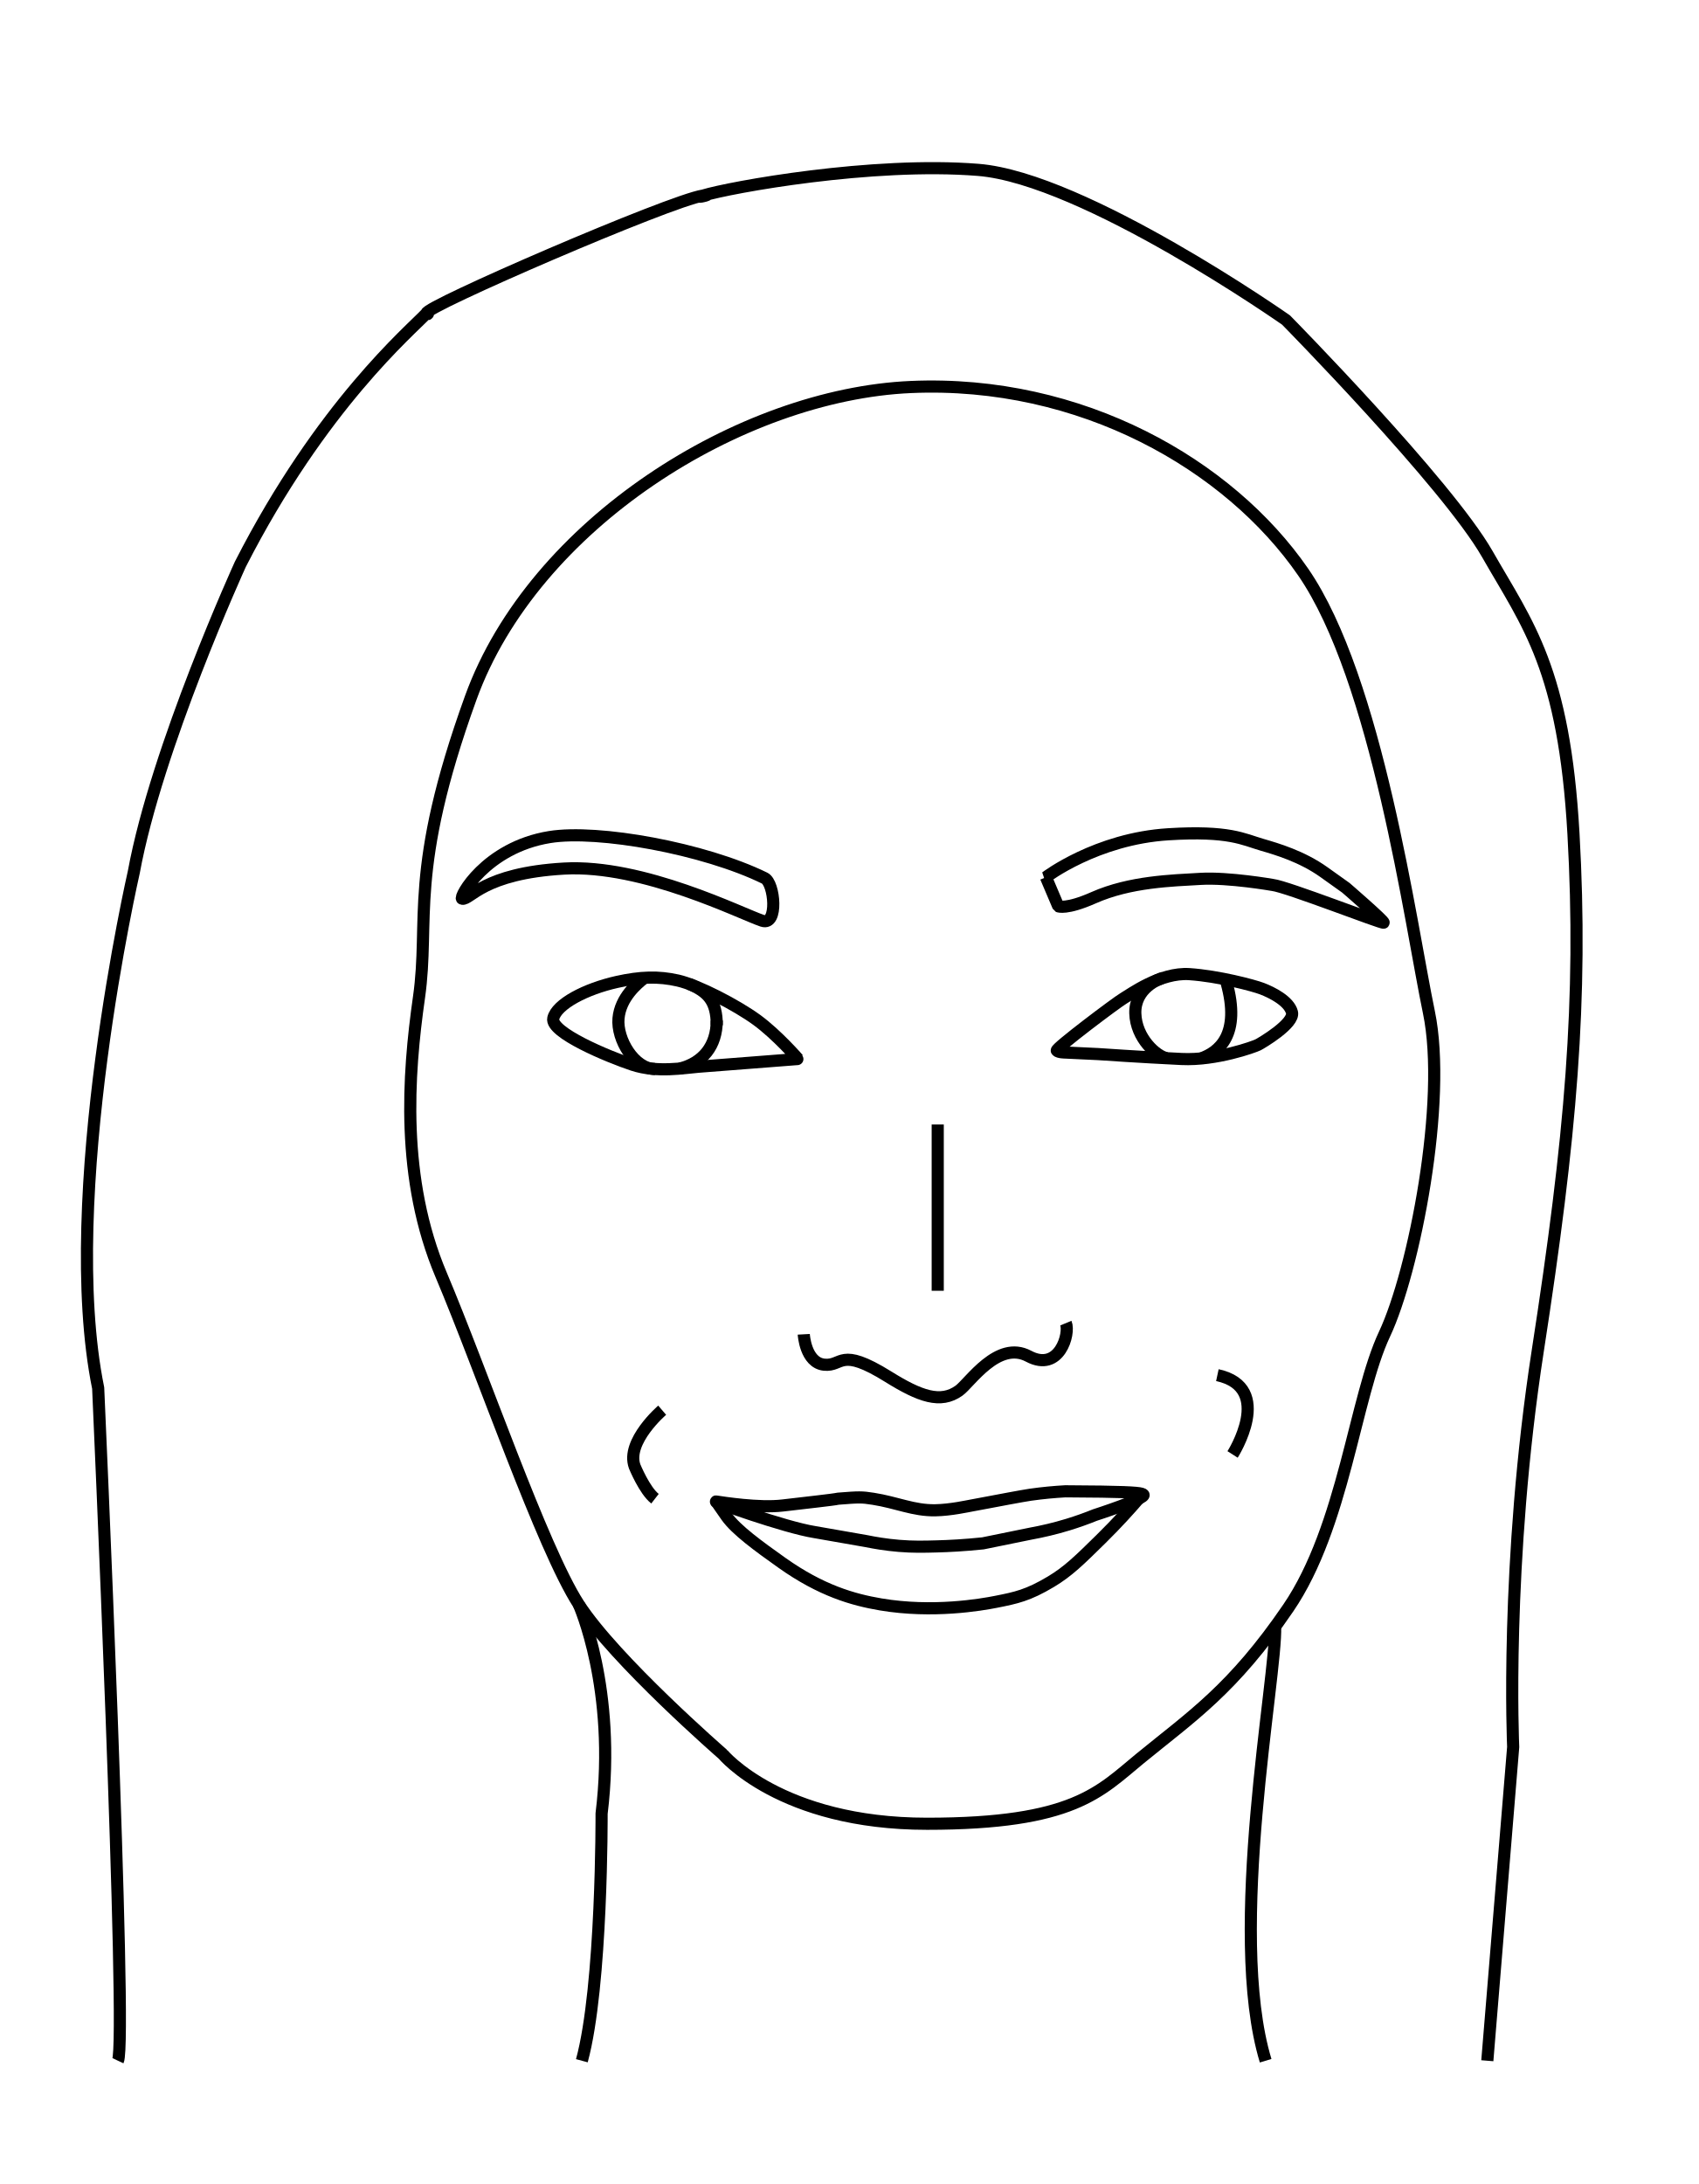
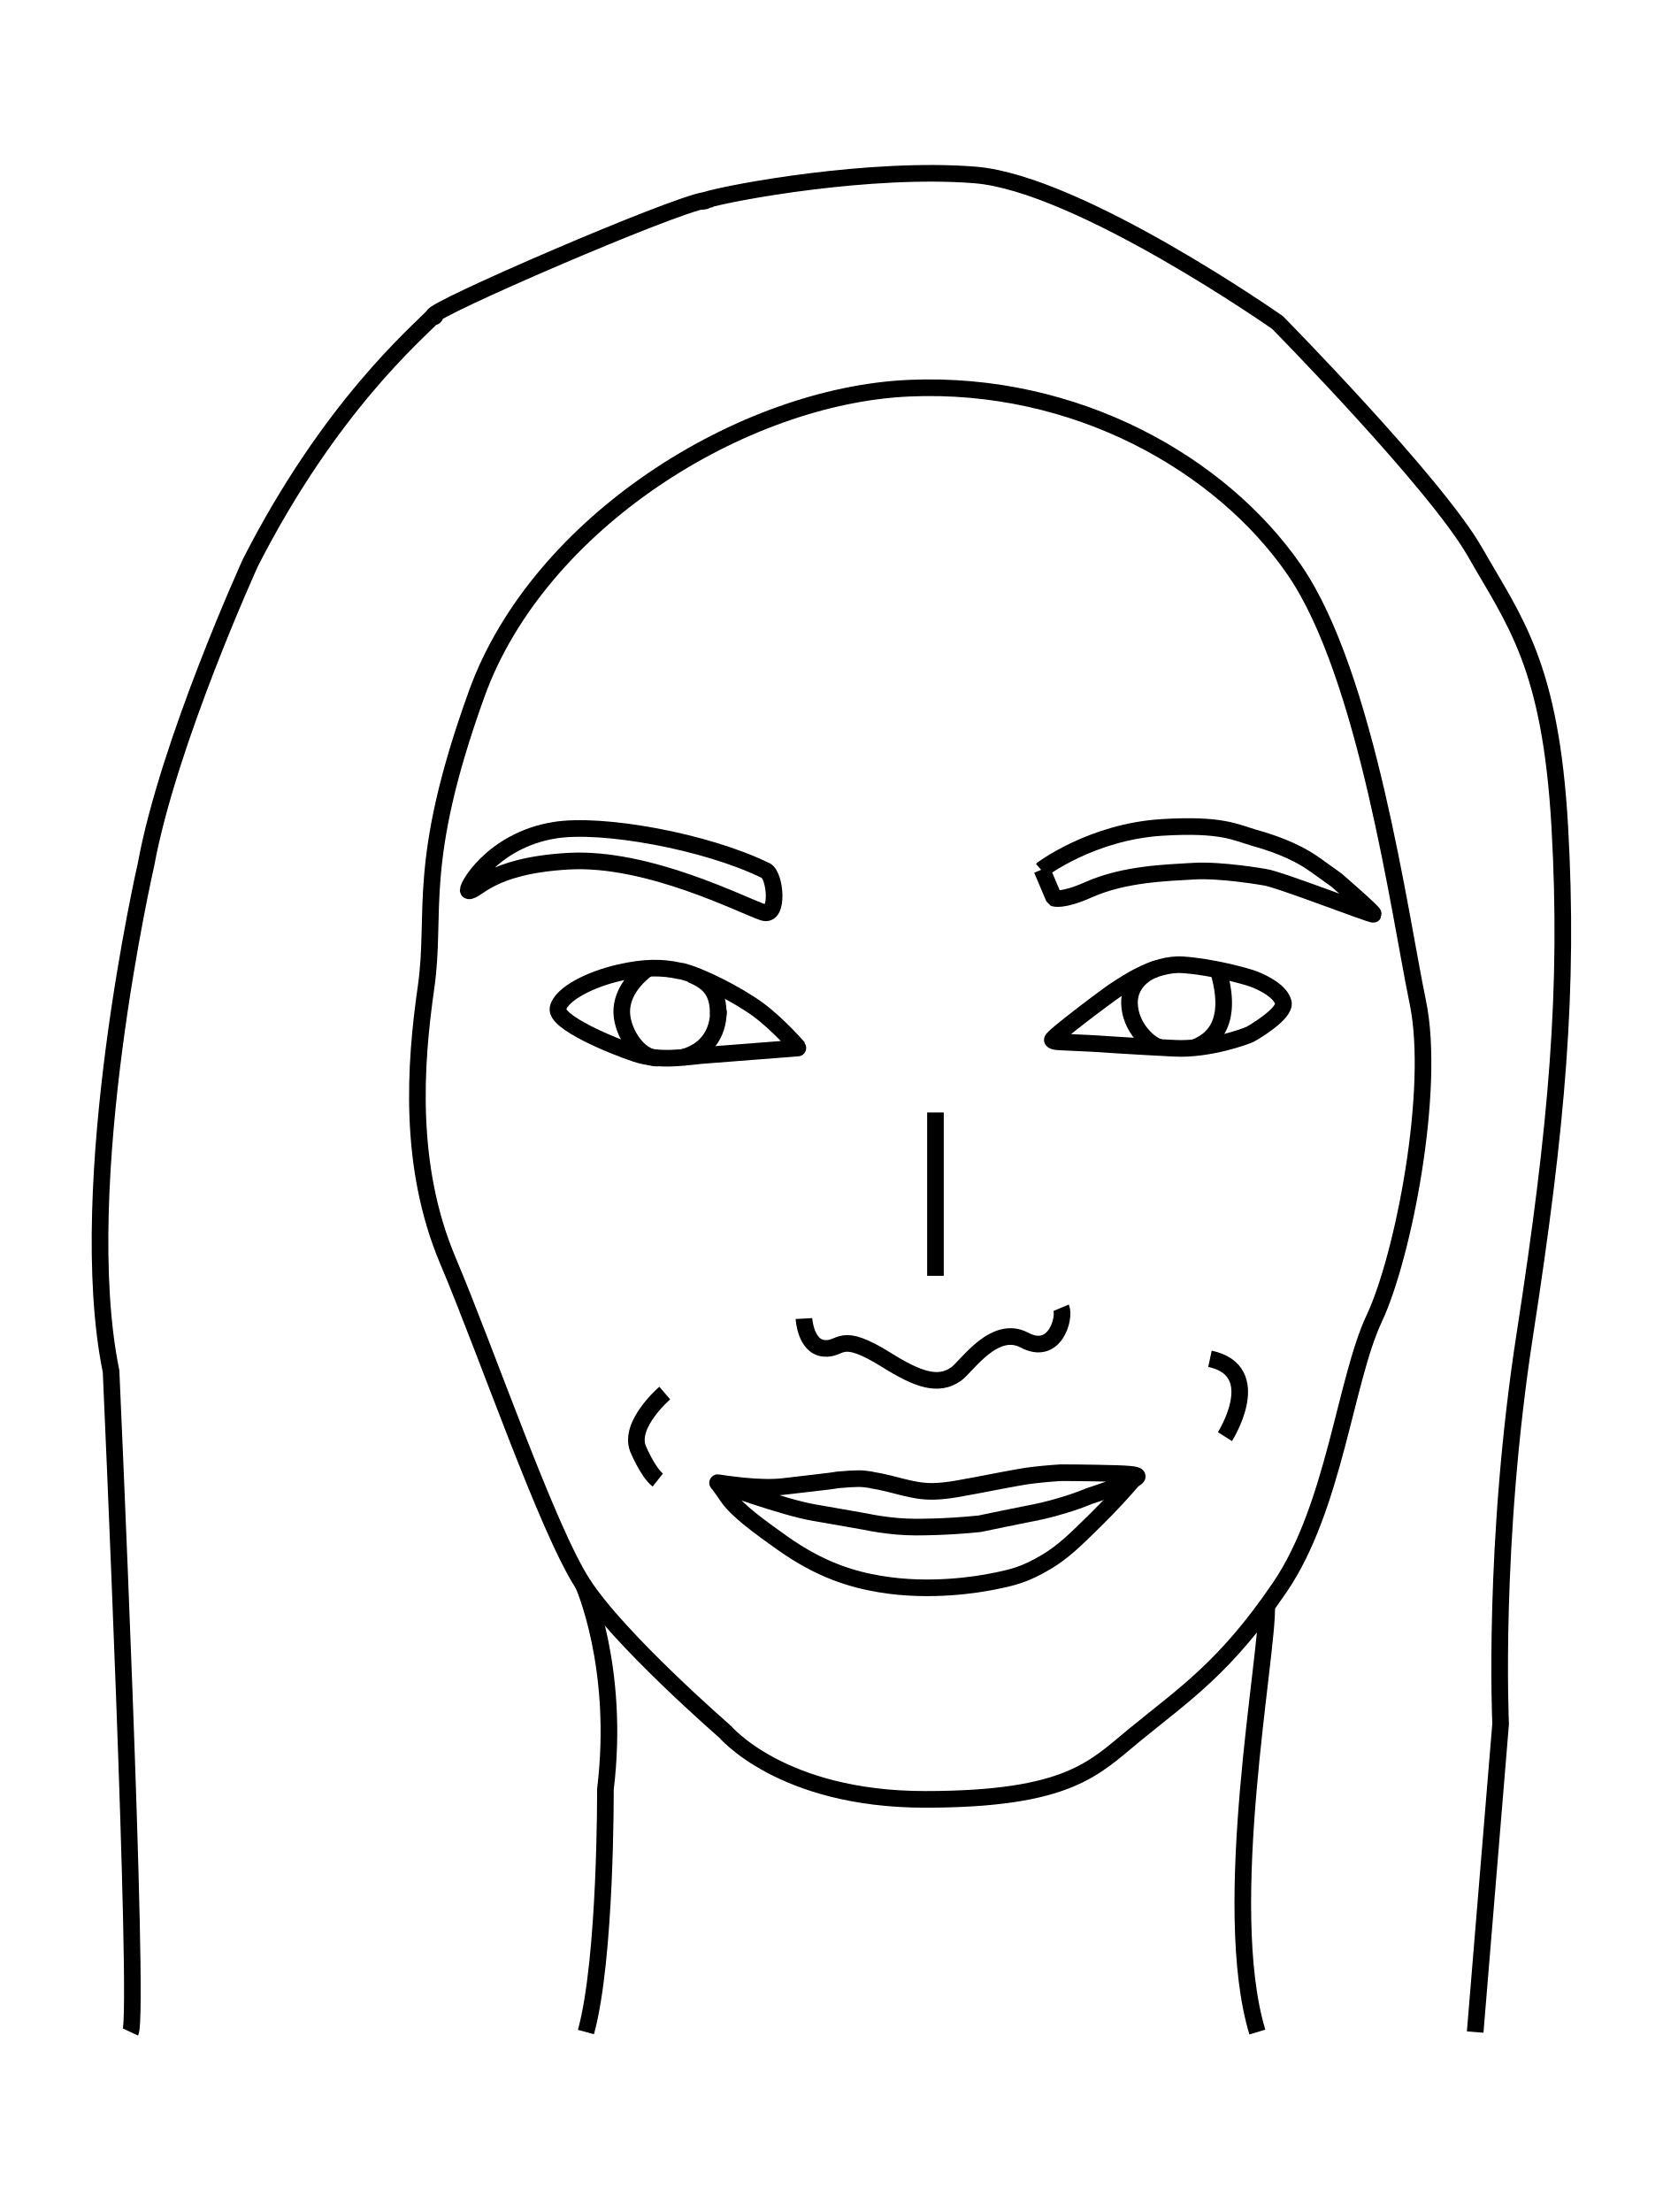
- <svg xmlns="http://www.w3.org/2000/svg" id="Layer_2" data-name="Layer 2" viewBox="0 0 700 900">
+ <svg xmlns="http://www.w3.org/2000/svg" id="Layer_2" data-name="Layer 2" viewBox="0 0 100 133">
  <defs>
    <style>
      .cls-1 {
        fill: none;
        stroke: #000;
        stroke-linejoin: bevel;
-         stroke-width: 5px;
      }
    </style>
  </defs>
-   <path class="cls-1" d="m297.91,722.89s23.66,28.66,84.14,28.66,71.14-13.25,87.82-26.91c21.21-17.36,38.21-28.5,61.08-62.04,22.87-33.54,27.44-86.9,39.64-112.82s25.92-96.05,18.3-132.64c-7.62-36.59-21.34-137.21-51.84-181.43-30.49-44.21-91.48-79.28-161.61-76.23-70.13,3.05-155.51,56.41-181.43,128.07-25.92,71.66-16.77,91.48-21.34,123.49-4.57,32.02-7.62,74.71,9.15,114.34,16.77,39.64,41.67,112.52,56.69,135.74,15.03,23.21,59.39,61.77,59.39,61.77Z" />
-   <path class="cls-1" d="m315.12,361.86c-24.92-12.21-68.65-20.15-88.58-16.92-26.5,4.29-37.69,25.18-36.08,25.43,3.39.54,8.51-10.52,42.02-12.44,32.55-1.86,73.28,18.76,81.69,21.51,6.64,2.17,5.09-15.55.95-17.58Z" />
-   <path class="cls-1" d="m431.04,361.49s20.83-15.88,50.5-17.7c25.09-1.55,30.83,2.08,38.58,4.33,6.1,1.77,16.42,4.8,25.48,11.26l9.06,6.46s15.93,13.76,15.57,14.37-39.88-14.87-45.74-15.53c0,0-18.17-3.19-29.71-2.51-11.73.69-29,1.09-44.04,7.75-11.26,4.99-14.6,3.56-14.6,3.56l-5.09-11.99Z" />
-   <path class="cls-1" d="m279.48,404.09c-8.11-1.86-15.63-1.6-25.26.56-12.9,2.89-24.87,9.14-26.2,14.99s22.64,15.8,32.71,19.15c10.07,3.34,21.28,1.25,27.12.8s41.57-3.23,41.08-3.19c0,0-8.64-9.97-17.02-16.09-8.38-6.12-24.33-14.36-32.44-16.22Z" />
-   <path class="cls-1" d="m435.53,432.94c-.68-.81,24.73-19.94,27.52-21.54,2.79-1.6,15.16-10.77,27.12-9.97,11.97.8,26.48,4.67,29.92,5.98,4.19,1.6,11.17,5.14,12.36,9.75,1.2,4.61-12.68,12.74-13.96,13.39-1.65.83-17.31,6.53-31.51,5.85-17.33-.83-34.48-2.03-34.48-2.03l-13.39-.63s-2.91.01-3.59-.8Z" />
-   <polyline class="cls-1" points="386.46 463.4 386.46 501.15 386.46 531.9" />
-   <path class="cls-1" d="m359.7,617.6c10.16,1.61,16.72,4.91,25.75,4.77,6.35-.1,13.62-1.75,15.02-1.98s6.08-1.13,7.48-1.4,13.83-2.63,16.76-3.04c5.04-.71,9.83-1.15,14.32-1.4,3.55.01,8.71.04,14.97.13,14.98.22,16.77.69,17.26,1.27,1.28,1.51-20.04,8.39-20.04,8.39-3.38,1.37-7.08,2.7-11.09,3.93-5.47,1.67-10.6,2.85-15.27,3.7-6.59,1.34-13.18,2.68-19.77,4.03-7.63.8-14.08,1.12-18.94,1.25-5.49.15-9.82.26-15.63-.22-5.53-.46-10.1-1.26-13.36-1.93l-21.51-3.76c-12.23-1.95-43.02-12.95-40.49-12.58,2.53.37,17.66,2.8,27.44,1.63,9.79-1.17,20.74-2.33,22.83-2.8,8.65-.69,9.79-.69,14.27.02Z" />
-   <path class="cls-1" d="m612.96,849.2l10.66-129.3s-3.46-75.43,10.17-163.5c13.63-88.08,18.52-144.57,14.68-212.73-3.84-68.16-18.95-86.33-35.51-115.34-16.57-29.01-82.97-96.47-82.97-96.47,0,0-83.18-58.37-126.87-61.86-43.69-3.5-102.15,7.17-113.33,10.58-4.81,1.47,4.97-.78,0,0-13.94,2.18-115.41,46.08-113.99,48.52.69,1.18.97-.97,0,0-6.71,7.15-43.26,37.84-76.75,103.43,0,0-34.47,75.49-43.91,126.87,0,0-30.69,133.96-14.68,212.6,0,0,12.08,268.81,8.16,277.2" />
-   <path class="cls-1" d="m525.51,670.32c.76,19.92-19.97,125.97-3.91,178.88" />
-   <path class="cls-1" d="m238.52,661.13s15.7,34.85,9.41,86.23c0,0,.32,70.84-8.13,101.84" />
-   <path class="cls-1" d="m272.9,581.13s-15.06,12.91-11.34,23.17c0,0,4.05,9.93,8.38,13.3" />
-   <path class="cls-1" d="m507.98,599.36s17.55-27.56-6.27-32.68" />
-   <path class="cls-1" d="m505.44,404.74c6.14,21.84-3.26,28.92-10.54,31.45" />
-   <path class="cls-1" d="m480.9,436.05c-4.15-.6-12.74-8.21-13.01-18.47-.27-10.26,9.64-14.26,11.33-14.53" />
-   <path class="cls-1" d="m283.93,405.44c7.62,3.19,11.47,6.92,11.47,17.03" />
-   <path class="cls-1" d="m295.39,420.55c0,10.49-5.78,17.48-15.24,19.8" />
-   <path class="cls-1" d="m269.94,440.52c-8.49,0-15.81-12.18-15.04-20.84s7.83-14.38,10.22-16.34" />
-   <path class="cls-1" d="m469.28,617.6c-3.57,4.16-8.75,9.92-15.36,16.44-9.02,8.89-13.75,13.55-20.82,17.77-9.4,5.61-14.29,6.64-22.67,8.29-5.95,1.18-26.07,4.68-47.46,1.06-11.48-1.94-24.59-5.71-40.68-17.12-9.83-6.97-18.89-13.58-22.83-19.11-1.44-2.06-2.87-4.13-4.31-6.19" />
-   <path class="cls-1" d="m331.25,549.85s.65,11.7,8.4,12.52c7.75.81,6.19-7.64,26.4,4.94,13.1,8.16,21.61,11.18,29.18,5.76,4.44-3.18,15.96-20.97,28.66-14.2,12.7,6.77,17.17-9.3,15.38-13.63" />
+   <path class="cls-1" d="m43.57,104.08s3.39,4.11,12.06,4.11,10.19-1.9,12.59-3.86c3.04-2.49,5.48-4.08,8.75-8.89,3.28-4.81,3.93-12.45,5.68-16.17s3.71-13.76,2.62-19.01c-1.09-5.24-3.06-19.66-7.43-26-4.37-6.34-13.11-11.36-23.16-10.92-10.05.44-22.28,8.08-26,18.35-3.71,10.27-2.4,13.11-3.06,17.7-.66,4.59-1.09,10.71,1.31,16.39,2.4,5.68,5.97,16.12,8.12,19.45s8.51,8.85,8.51,8.85Z" />
+   <path class="cls-1" d="m46.04,52.34c-3.57-1.75-9.84-2.89-12.69-2.42-3.8.61-5.4,3.61-5.17,3.64.49.08,1.22-1.51,6.02-1.78s10.5,2.69,11.71,3.08c.95.31.73-2.23.14-2.52Z" />
+   <path class="cls-1" d="m62.65,52.29s2.99-2.28,7.24-2.54c3.6-.22,4.42.3,5.53.62.87.25,2.35.69,3.65,1.61l1.3.93s2.28,1.97,2.23,2.06-5.71-2.13-6.55-2.23c0,0-2.6-.46-4.26-.36s-4.16.16-6.31,1.11c-1.61.72-2.09.51-2.09.51l-.73-1.72Z" />
+   <path class="cls-1" d="m40.93,58.39c-1.16-.27-2.24-.23-3.62.08-1.85.41-3.56,1.31-3.75,2.15s3.24,2.26,4.69,2.74,3.05.18,3.89.11,5.96-.46,5.89-.46c0,0-1.24-1.43-2.44-2.31-1.2-.88-3.49-2.06-4.65-2.32Z" />
+   <path class="cls-1" d="m63.29,62.53c-.1-.12,3.54-2.86,3.94-3.09.4-.23,2.17-1.54,3.89-1.43,1.71.11,3.79.67,4.29.86.6.23,1.6.74,1.77,1.4.17.66-1.82,1.83-2,1.92-.24.12-2.48.94-4.52.84-2.48-.12-4.94-.29-4.94-.29l-1.92-.09s-.42,0-.51-.11Z" />
+   <polyline class="cls-1" points="56.26 66.89 56.26 72.3 56.26 76.71" />
+   <path class="cls-1" d="m52.42,88.99c1.46.23,2.4.7,3.69.68.91-.01,1.95-.25,2.15-.28s.87-.16,1.07-.2,1.98-.38,2.4-.44c.72-.1,1.41-.16,2.05-.2.51,0,1.25,0,2.14.02,2.15.03,2.4.1,2.47.18.18.22-2.87,1.2-2.87,1.2-.48.2-1.01.39-1.59.56-.78.24-1.52.41-2.19.53-.94.19-1.89.38-2.83.58-1.09.11-2.02.16-2.71.18-.79.02-1.41.04-2.24-.03-.79-.07-1.45-.18-1.91-.28l-3.08-.54c-1.75-.28-6.16-1.86-5.8-1.8.36.05,2.53.4,3.93.23s2.97-.33,3.27-.4c1.24-.1,1.4-.1,2.04,0Z" />
+   <path class="cls-1" d="m88.72,122.18l1.53-18.53s-.5-10.81,1.46-23.43c1.95-12.62,2.65-20.72,2.1-30.48-.55-9.77-2.72-12.37-5.09-16.53-2.37-4.16-11.89-13.82-11.89-13.82,0,0-11.92-8.36-18.18-8.87-6.26-.5-14.64,1.03-16.24,1.52-.69.21.71-.11,0,0-2,.31-16.54,6.6-16.34,6.95.1.17.14-.14,0,0-.96,1.02-6.2,5.42-11,14.82,0,0-4.94,10.82-6.29,18.18,0,0-4.4,19.2-2.1,30.47,0,0,1.73,38.52,1.17,39.72" />
+   <path class="cls-1" d="m76.18,96.55c.11,2.85-2.86,18.05-.56,25.63" />
+   <path class="cls-1" d="m35.06,95.23s2.25,4.99,1.35,12.36c0,0,.05,10.15-1.17,14.59" />
+   <path class="cls-1" d="m39.98,83.76s-2.16,1.85-1.62,3.32c0,0,.58,1.42,1.2,1.91" />
+   <path class="cls-1" d="m73.67,86.38s2.51-3.95-.9-4.68" />
+   <path class="cls-1" d="m73.31,58.49c.88,3.13-.47,4.14-1.51,4.51" />
+   <path class="cls-1" d="m69.79,62.98c-.59-.09-1.83-1.18-1.86-2.65s1.38-2.04,1.62-2.08" />
+   <path class="cls-1" d="m41.56,58.59c1.09.46,1.64.99,1.64,2.44" />
+   <path class="cls-1" d="m43.21,60.75c0,1.5-.83,2.5-2.18,2.84" />
+   <path class="cls-1" d="m39.56,63.62c-1.22,0-2.27-1.75-2.16-2.99s1.12-2.06,1.47-2.34" />
+   <path class="cls-1" d="m68.13,88.99c-.51.6-1.25,1.42-2.2,2.36-1.29,1.27-1.97,1.94-2.98,2.55-1.35.8-2.05.95-3.25,1.19-.85.17-3.74.67-6.8.15-1.64-.28-3.52-.82-5.83-2.45-1.41-1-2.71-1.95-3.27-2.74-.21-.3-.41-.59-.62-.89" />
+   <path class="cls-1" d="m48.35,79.28s.09,1.68,1.2,1.79.89-1.1,3.78.71c1.88,1.17,3.1,1.6,4.18.83.64-.46,2.29-3,4.11-2.03s2.46-1.33,2.2-1.95" />
</svg>
